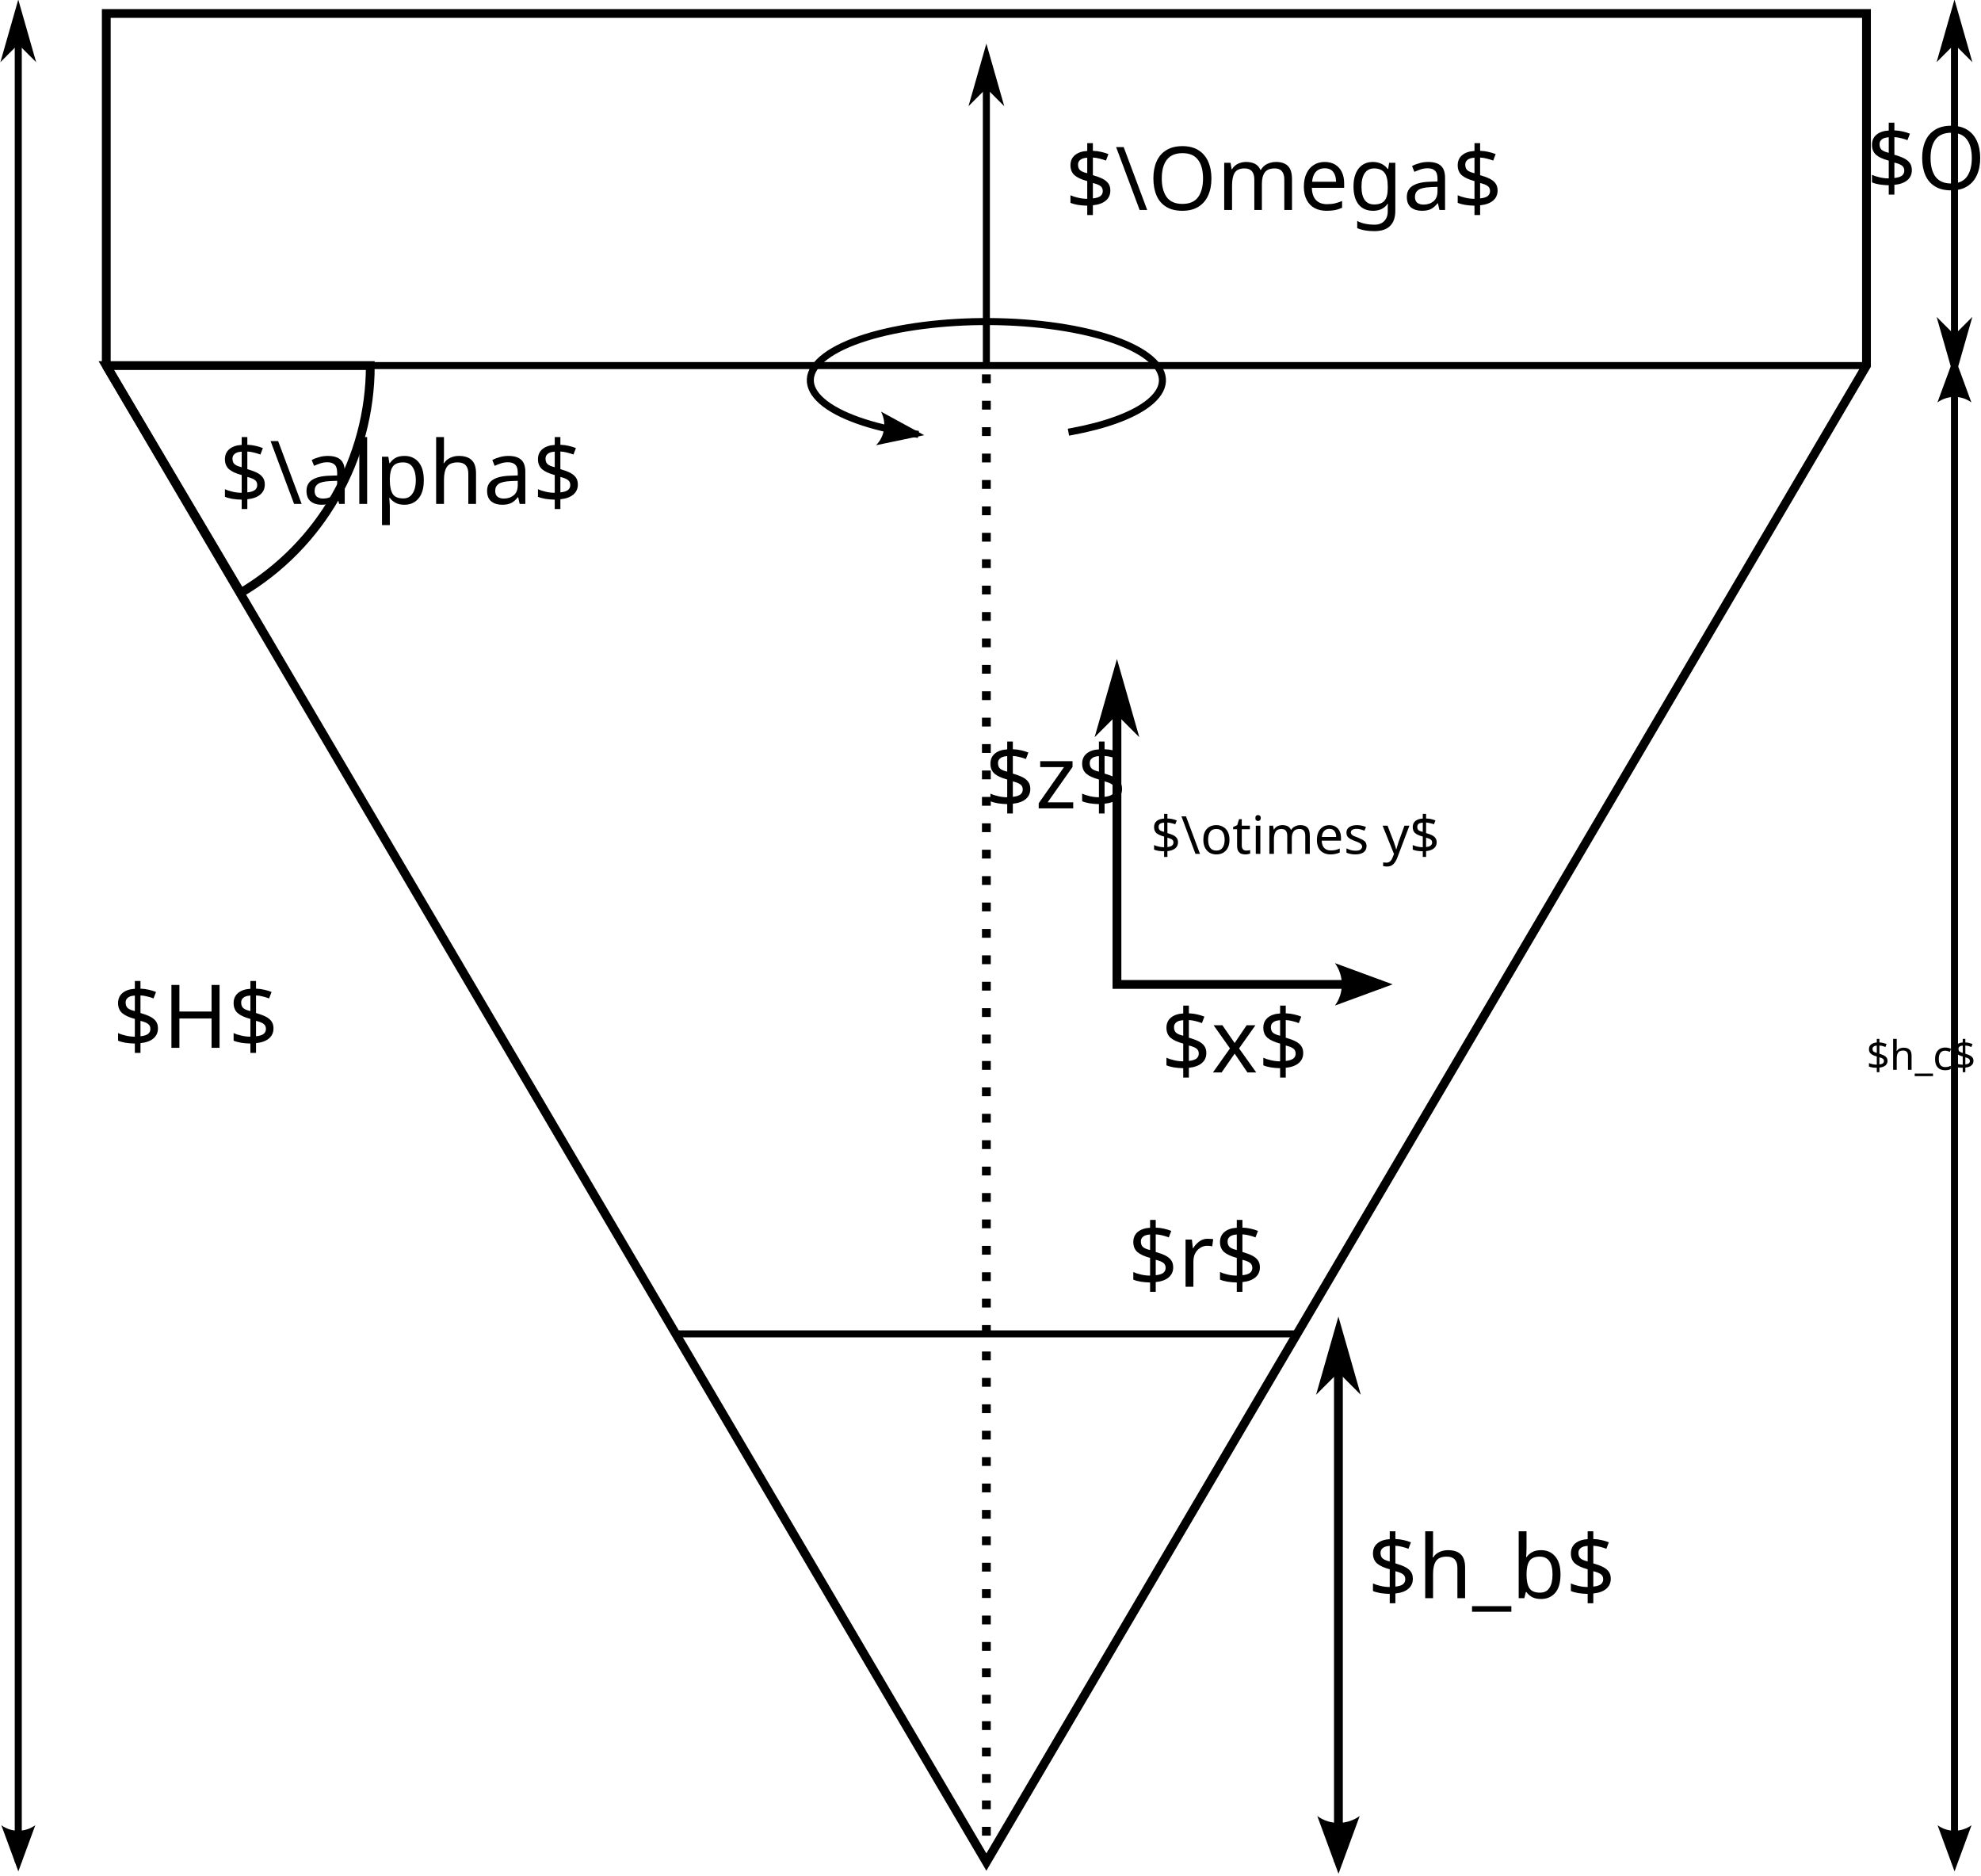
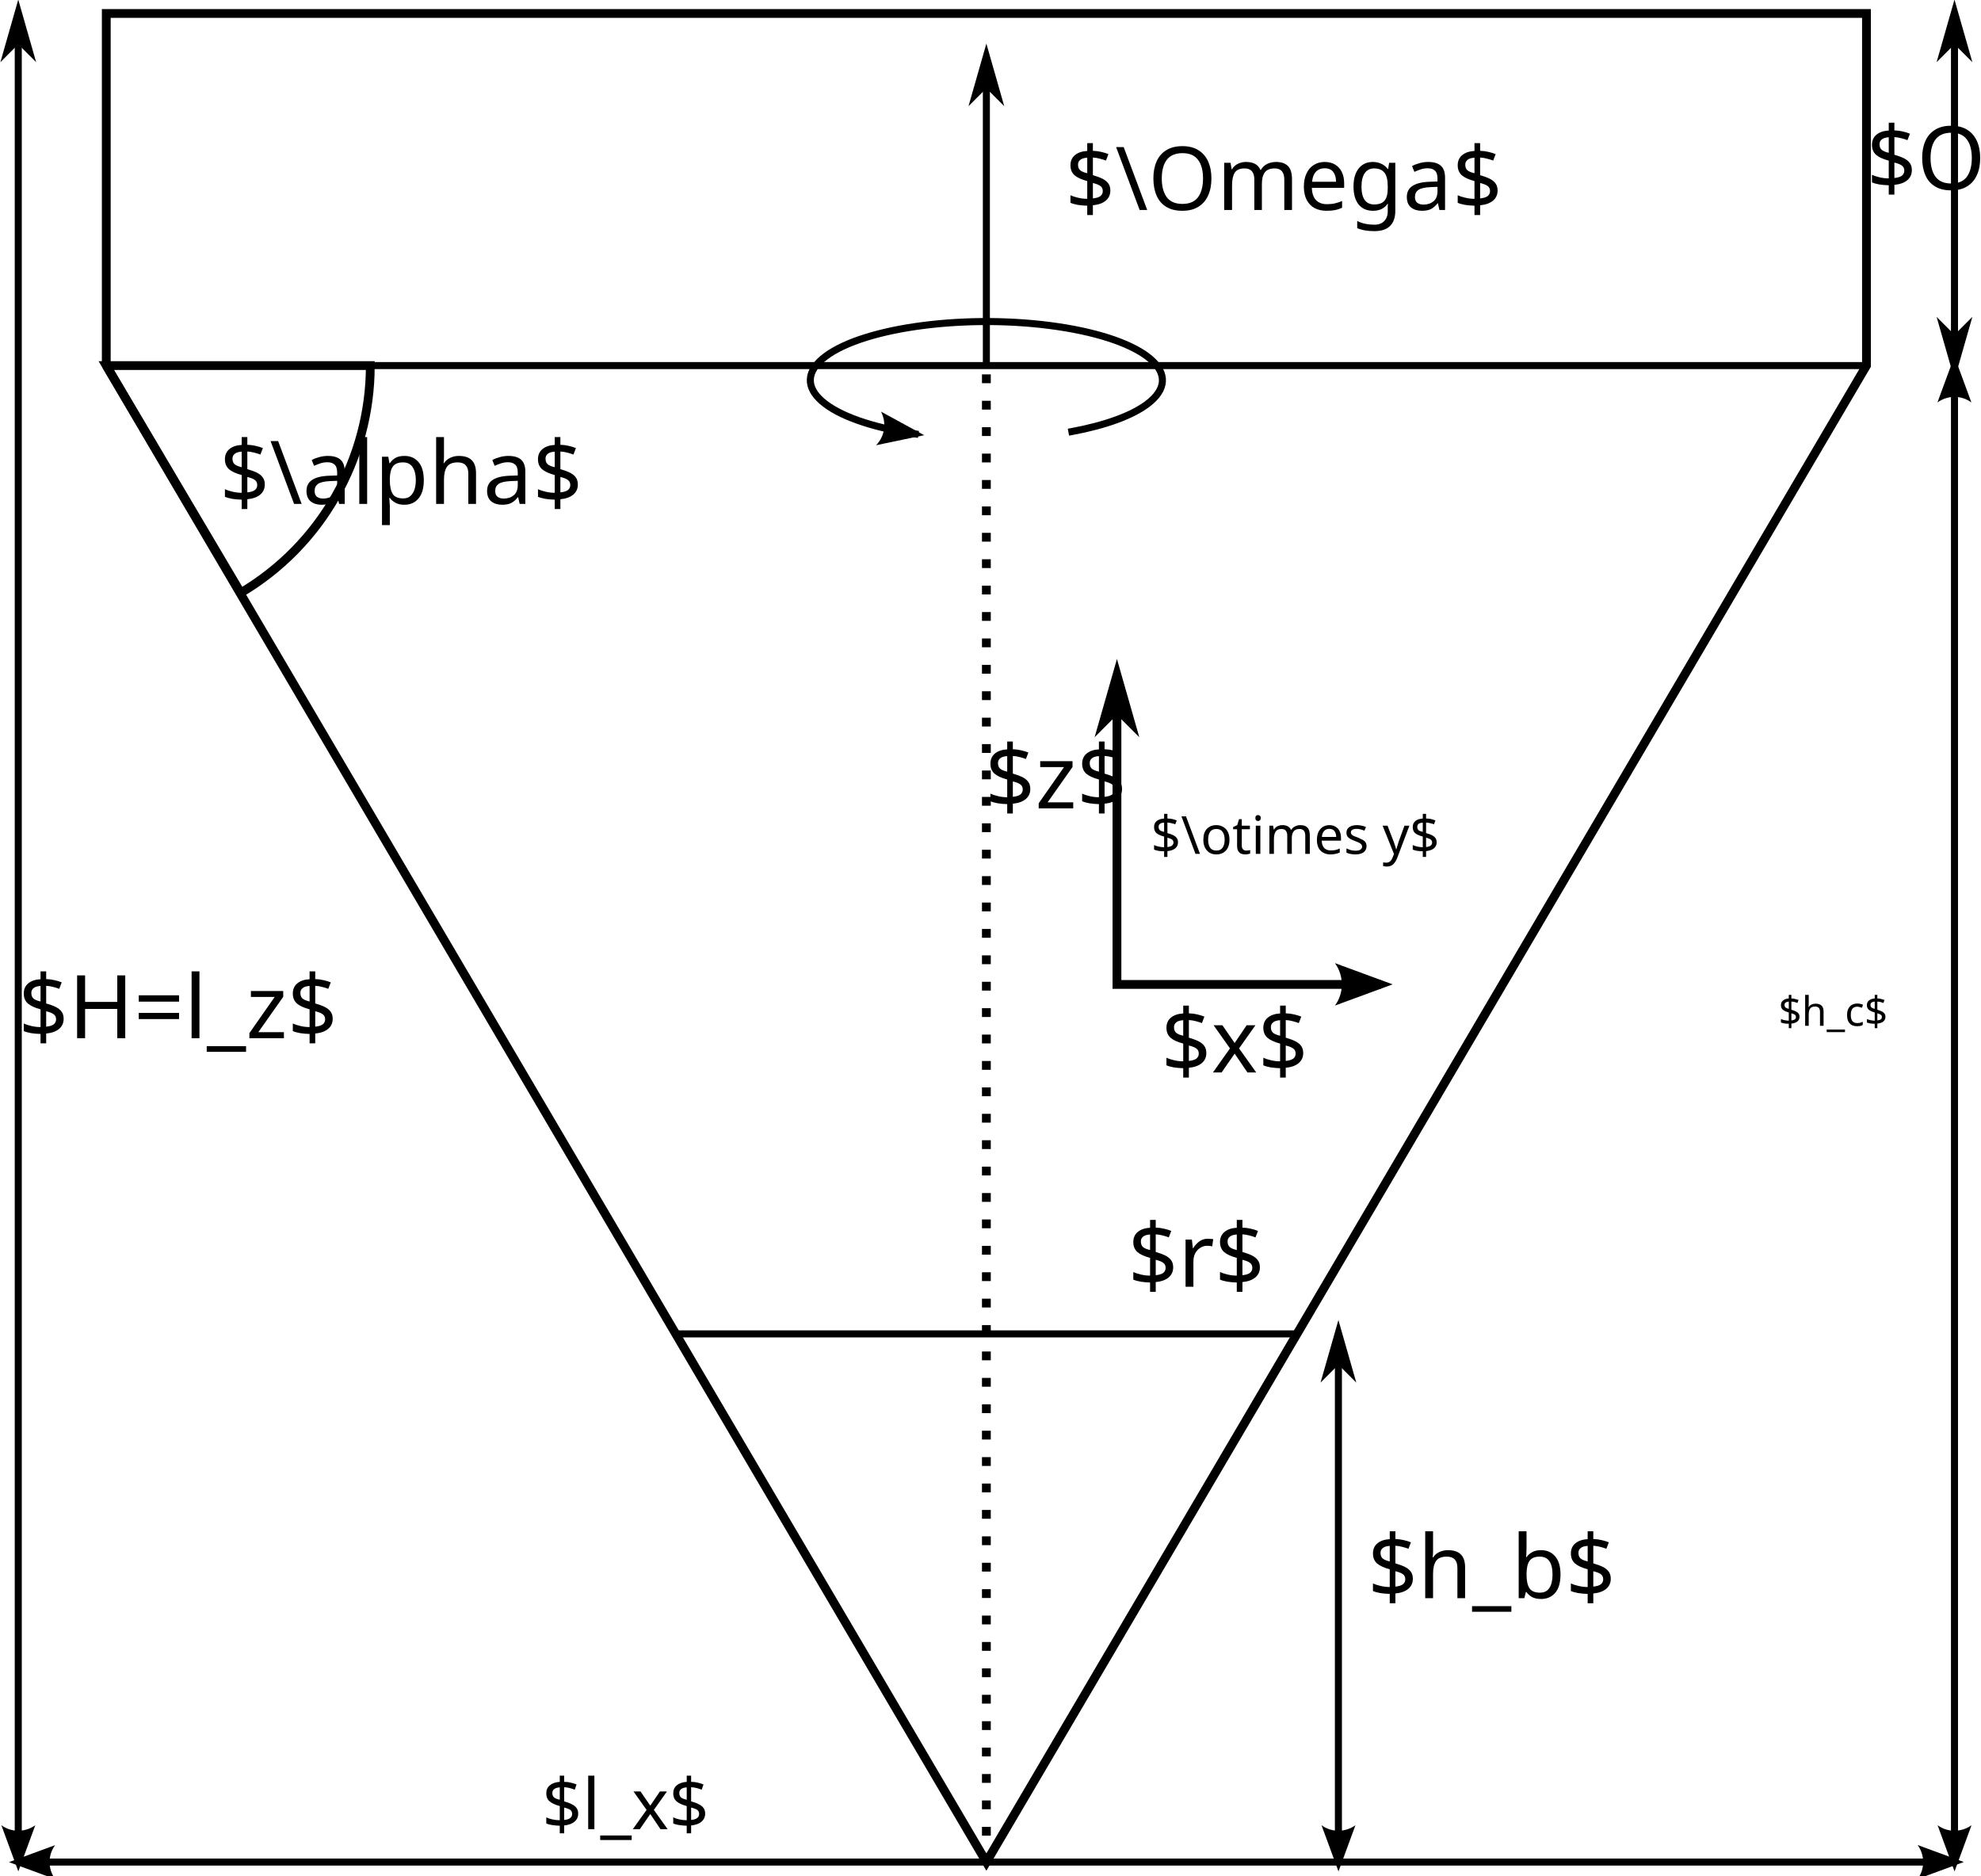
<svg xmlns="http://www.w3.org/2000/svg" width="225.088" height="213.04" id="svg2" version="1.1">
  <defs id="defs4">
    <marker orient="auto" refY="0" refX="0" id="Arrow1Mend" style="overflow:visible">
      <path id="path3788" d="M 0,0 5,-5 -12.5,0 5,5 0,0 z" style="fill-rule:evenodd;stroke:#000000;stroke-width:1pt" transform="matrix(-0.4,0,0,-0.4,-4,0)" />
    </marker>
    <marker orient="auto" refY="0" refX="0" id="Arrow1Mstart" style="overflow:visible">
      <path id="path3785" d="M 0,0 5,-5 -12.5,0 5,5 0,0 z" style="fill-rule:evenodd;stroke:#000000;stroke-width:1pt" transform="matrix(0.4,0,0,0.4,4,0)" />
    </marker>
    <marker orient="auto" refY="0" refX="0" id="Arrow2Lend" style="overflow:visible">
      <path id="path3800" style="fill-rule:evenodd;stroke-width:0.625;stroke-linejoin:round" d="M 8.719,4.034 -2.207,0.016 8.719,-4.002 c -1.745,2.372 -1.735,5.617 -6e-7,8.035 z" transform="matrix(-1.1,0,0,-1.1,-1.1,0)" />
    </marker>
    <marker orient="auto" refY="0" refX="0" id="Arrow2Mend" style="overflow:visible">
      <path id="path3806" style="fill-rule:evenodd;stroke-width:0.625;stroke-linejoin:round" d="M 8.719,4.034 -2.207,0.016 8.719,-4.002 c -1.745,2.372 -1.735,5.617 -6e-7,8.035 z" transform="scale(-0.6,-0.6)" />
    </marker>
    <marker orient="auto" refY="0" refX="0" id="Arrow2Mstart" style="overflow:visible">
      <path id="path3803" style="fill-rule:evenodd;stroke-width:0.625;stroke-linejoin:round" d="M 8.719,4.034 -2.207,0.016 8.719,-4.002 c -1.745,2.372 -1.735,5.617 -6e-7,8.035 z" transform="scale(0.6,0.6)" />
    </marker>
    <marker orient="auto" refY="0" refX="0" id="Arrow2Lstart" style="overflow:visible">
      <path id="path3797" style="fill-rule:evenodd;stroke-width:0.625;stroke-linejoin:round" d="M 8.719,4.034 -2.207,0.016 8.719,-4.002 c -1.745,2.372 -1.735,5.617 -6e-7,8.035 z" transform="matrix(1.1,0,0,1.1,1.1,0)" />
    </marker>
    <marker orient="auto" refY="0" refX="0" id="Arrow1Mstart-9" style="overflow:visible">
      <path id="path3785-2" d="M 0,0 5,-5 -12.5,0 5,5 0,0 z" style="fill-rule:evenodd;stroke:#000000;stroke-width:1pt" transform="matrix(0.4,0,0,0.4,4,0)" />
    </marker>
    <marker orient="auto" refY="0" refX="0" id="Arrow2Mend-0" style="overflow:visible">
      <path id="path3806-0" style="fill-rule:evenodd;stroke-width:0.625;stroke-linejoin:round" d="M 8.719,4.034 -2.207,0.016 8.719,-4.002 c -1.745,2.372 -1.735,5.617 -6e-7,8.035 z" transform="scale(-0.6,-0.6)" />
    </marker>
  </defs>
  <g id="layer1" transform="translate(-197.9249,-250.8322)">
    <g id="g4283">
      <path d="m 240,292.362 c 0,10.602 -5.596,20.417 -14.719,25.817 L 210,292.362 z" id="path5757" style="fill:none;stroke:#000000;stroke-width:1;stroke-linecap:square;stroke-linejoin:miter;stroke-miterlimit:4;stroke-opacity:1;stroke-dasharray:none;stroke-dashoffset:0" />
      <path id="path2995" d="m 210,292.362 0,-40 200,0 0,40 -100,170 -100,-170" style="fill:none;stroke:#000000;stroke-width:1px;stroke-linecap:butt;stroke-linejoin:miter;stroke-opacity:1" />
      <path id="path2999" d="m 275,402.362 70,0" style="fill:none;stroke:#000000;stroke-width:0.8;stroke-linecap:butt;stroke-linejoin:miter;stroke-miterlimit:4;stroke-opacity:1;stroke-dasharray:none" />
      <path id="path4597" d="m 420,292.362 0,170" style="fill:none;stroke:#000000;stroke-width:0.8;stroke-linecap:butt;stroke-linejoin:miter;stroke-miterlimit:4;stroke-opacity:1;stroke-dasharray:none;marker-start:url(#Arrow2Mstart);marker-end:url(#Arrow2Mend)" />
      <path id="path5353" d="m 200,252.362 0,210" style="fill:none;stroke:#000000;stroke-width:0.8;stroke-linecap:butt;stroke-linejoin:miter;stroke-miterlimit:4;stroke-opacity:1;stroke-dasharray:none;marker-start:url(#Arrow1Mstart);marker-end:url(#Arrow2Mend)" />
-       <text id="text5743" y="369.862" x="210.714" style="font-size:10px;font-style:normal;font-weight:normal;line-height:125%;letter-spacing:0px;word-spacing:0px;fill:#000000;fill-opacity:1;stroke:none;font-family:Sans" xml:space="preserve">
-         <tspan y="369.862" x="210.714" id="tspan5745">$H$</tspan>
+       <text id="text5743" y="368.772" x="200" style="font-size:10px;font-style:normal;font-weight:normal;line-height:125%;letter-spacing:0px;word-spacing:0px;fill:#000000;fill-opacity:1;stroke:none;font-family:Sans" xml:space="preserve">
+         <tspan y="368.772" x="200" id="tspan5745">$H=l_z$</tspan>
      </text>
-       <text id="text5747" y="372.362" x="410" style="font-size:4.619px;font-style:normal;font-weight:normal;line-height:125%;letter-spacing:0px;word-spacing:0px;fill:#000000;fill-opacity:1;stroke:none;font-family:Sans" xml:space="preserve">
-         <tspan y="372.362" x="410" id="tspan5749">$h_c$</tspan>
+       <text id="text5747" y="367.362" x="400" style="font-size:4.619px;font-style:normal;font-weight:normal;line-height:125%;letter-spacing:0px;word-spacing:0px;fill:#000000;fill-opacity:1;stroke:none;font-family:Sans" xml:space="preserve">
+         <tspan y="367.362" x="400" id="tspan5749">$h_c$</tspan>
      </text>
      <path id="path5751" d="m 210,292.362 200,0" style="fill:none;stroke:#000000;stroke-width:0.8;stroke-linecap:butt;stroke-linejoin:miter;stroke-miterlimit:4;stroke-opacity:1;stroke-dasharray:none" />
-       <path id="path5759" d="m 350,402.362 0,60" style="fill:none;stroke:#000000;stroke-width:1px;stroke-linecap:butt;stroke-linejoin:miter;stroke-opacity:1;marker-start:url(#Arrow1Mstart);marker-end:url(#Arrow2Mend)" />
+       <path id="path5759" d="m 350,402.362 0,60" style="fill:none;stroke:#000000;stroke-width:0.8;stroke-linecap:butt;stroke-linejoin:miter;stroke-opacity:1;marker-start:url(#Arrow1Mstart);marker-end:url(#Arrow2Mend);stroke-miterlimit:4;stroke-dasharray:none" />
      <text id="text6143" y="432.381" x="353.301" style="font-size:10px;font-style:normal;font-weight:normal;line-height:125%;letter-spacing:0px;word-spacing:0px;fill:#000000;fill-opacity:1;stroke:none;font-family:Sans" xml:space="preserve">
        <tspan y="432.381" x="353.301" id="tspan6145">$h_b$</tspan>
      </text>
      <path id="path6147" d="m 310,462.362 0,-170" style="fill:none;stroke:#000000;stroke-width:1;stroke-linecap:butt;stroke-linejoin:miter;stroke-miterlimit:4;stroke-opacity:1;stroke-dasharray:1, 2;stroke-dashoffset:0" />
      <text id="text6151" y="397.005" x="326.071" style="font-size:10px;font-style:normal;font-weight:normal;line-height:125%;letter-spacing:0px;word-spacing:0px;fill:#000000;fill-opacity:1;stroke:none;font-family:Sans" xml:space="preserve">
        <tspan y="397.005" x="326.071" id="tspan6153">$r$</tspan>
      </text>
      <text id="text6155" y="308.076" x="222.857" style="font-size:10px;font-style:normal;font-weight:normal;line-height:125%;letter-spacing:0px;word-spacing:0px;fill:#000000;fill-opacity:1;stroke:none;font-family:Sans" xml:space="preserve">
        <tspan y="308.076" x="222.857" id="tspan6157">$\alpha$</tspan>
      </text>
      <path id="path6551" d="m 310,257.362 0,35" style="fill:none;stroke:#000000;stroke-width:0.8;stroke-linecap:butt;stroke-linejoin:miter;stroke-miterlimit:4;stroke-opacity:1;stroke-dasharray:none;marker-start:url(#Arrow1Mstart)" />
      <text id="text6749" y="274.684" x="318.929" style="font-size:10px;font-style:normal;font-weight:normal;line-height:125%;letter-spacing:0px;word-spacing:0px;fill:#000000;fill-opacity:1;stroke:none;font-family:Sans" xml:space="preserve">
        <tspan y="274.684" x="318.929" id="tspan6751">$\Omega$</tspan>
      </text>
      <path transform="translate(-215,-9.99999)" d="m 516.887,310.122 c -10.096,-1.494 -14.648,-5.433 -10.168,-8.798 4.481,-3.365 16.297,-4.883 26.394,-3.389 10.096,1.494 14.648,5.433 10.168,8.798 -1.762,1.323 -4.768,2.419 -8.564,3.123" id="path6765" style="fill:none;stroke:#000000;stroke-width:0.8;stroke-linecap:square;stroke-linejoin:miter;stroke-miterlimit:4;stroke-opacity:1;stroke-dasharray:none;stroke-dashoffset:0;marker-start:url(#Arrow2Mstart);marker-end:none" />
      <path id="path3033" d="m 420,292.362 0,-40" style="fill:none;stroke:#000000;stroke-width:0.8;stroke-linecap:butt;stroke-linejoin:miter;stroke-miterlimit:4;stroke-opacity:1;stroke-dasharray:none;marker-start:url(#Arrow1Mstart);marker-end:url(#Arrow1Mend)" />
      <text id="text5747-6" y="272.362" x="410" style="font-size:10px;font-style:normal;font-weight:normal;line-height:125%;letter-spacing:0px;word-spacing:0px;fill:#000000;fill-opacity:1;stroke:none;font-family:Sans" xml:space="preserve">
        <tspan y="272.362" x="410" id="tspan5749-0">$O$</tspan>
      </text>
      <path id="path6159" d="m 324.837,327.664 0,35 30,0" style="fill:none;stroke:#000000;stroke-width:1px;stroke-linecap:butt;stroke-linejoin:miter;stroke-opacity:1;marker-start:url(#Arrow1Mstart);marker-end:url(#Arrow2Mend)" />
      <text id="text6543" y="342.664" x="309.837" style="font-size:10px;font-style:normal;font-weight:normal;line-height:125%;letter-spacing:0px;word-spacing:0px;fill:#000000;fill-opacity:1;stroke:none;font-family:Sans" xml:space="preserve">
        <tspan y="342.664" x="309.837" id="tspan6545">$z$</tspan>
      </text>
      <text id="text6547" y="372.664" x="329.837" style="font-size:10px;font-style:normal;font-weight:normal;line-height:125%;letter-spacing:0px;word-spacing:0px;fill:#000000;fill-opacity:1;stroke:none;font-family:Sans" xml:space="preserve">
        <tspan y="372.664" x="329.837" id="tspan6549">$x$</tspan>
      </text>
      <text id="text3136" y="347.833" x="328.681" style="font-size:5.979px;font-style:normal;font-weight:normal;line-height:125%;letter-spacing:0px;word-spacing:0px;fill:#000000;fill-opacity:1;stroke:none;font-family:Sans" xml:space="preserve">
        <tspan y="347.833" x="328.681" id="tspan3138">$\otimes y$</tspan>
      </text>
+       <path style="fill:none;stroke:#000000;stroke-width:0.8;stroke-linecap:butt;stroke-linejoin:miter;stroke-opacity:1;marker-start:url(#Arrow2Mstart);stroke-miterlimit:4;stroke-dasharray:none;marker-end:url(#Arrow2Mend-0)" d="m 2.075,211.53 220,0" id="path3043" transform="translate(197.9249,250.8322)" />
+       <text xml:space="preserve" style="font-size:8px;font-style:normal;font-weight:normal;line-height:125%;letter-spacing:0px;word-spacing:0px;fill:#000000;fill-opacity:1;stroke:none;font-family:Sans" x="39.901" y="207.737" id="text4253" transform="translate(197.9249,250.8322)">
+         <tspan id="tspan4255" x="39.901" y="207.737" />
+       </text>
+       <text xml:space="preserve" style="font-size:8px;font-style:normal;font-weight:normal;line-height:125%;letter-spacing:0px;word-spacing:0px;fill:#000000;fill-opacity:1;stroke:none;font-family:Sans" x="259.495" y="458.625" id="text4257">
+         <tspan id="tspan4259" x="259.495" y="458.625">$l_x$</tspan>
+       </text>
    </g>
  </g>
</svg>
